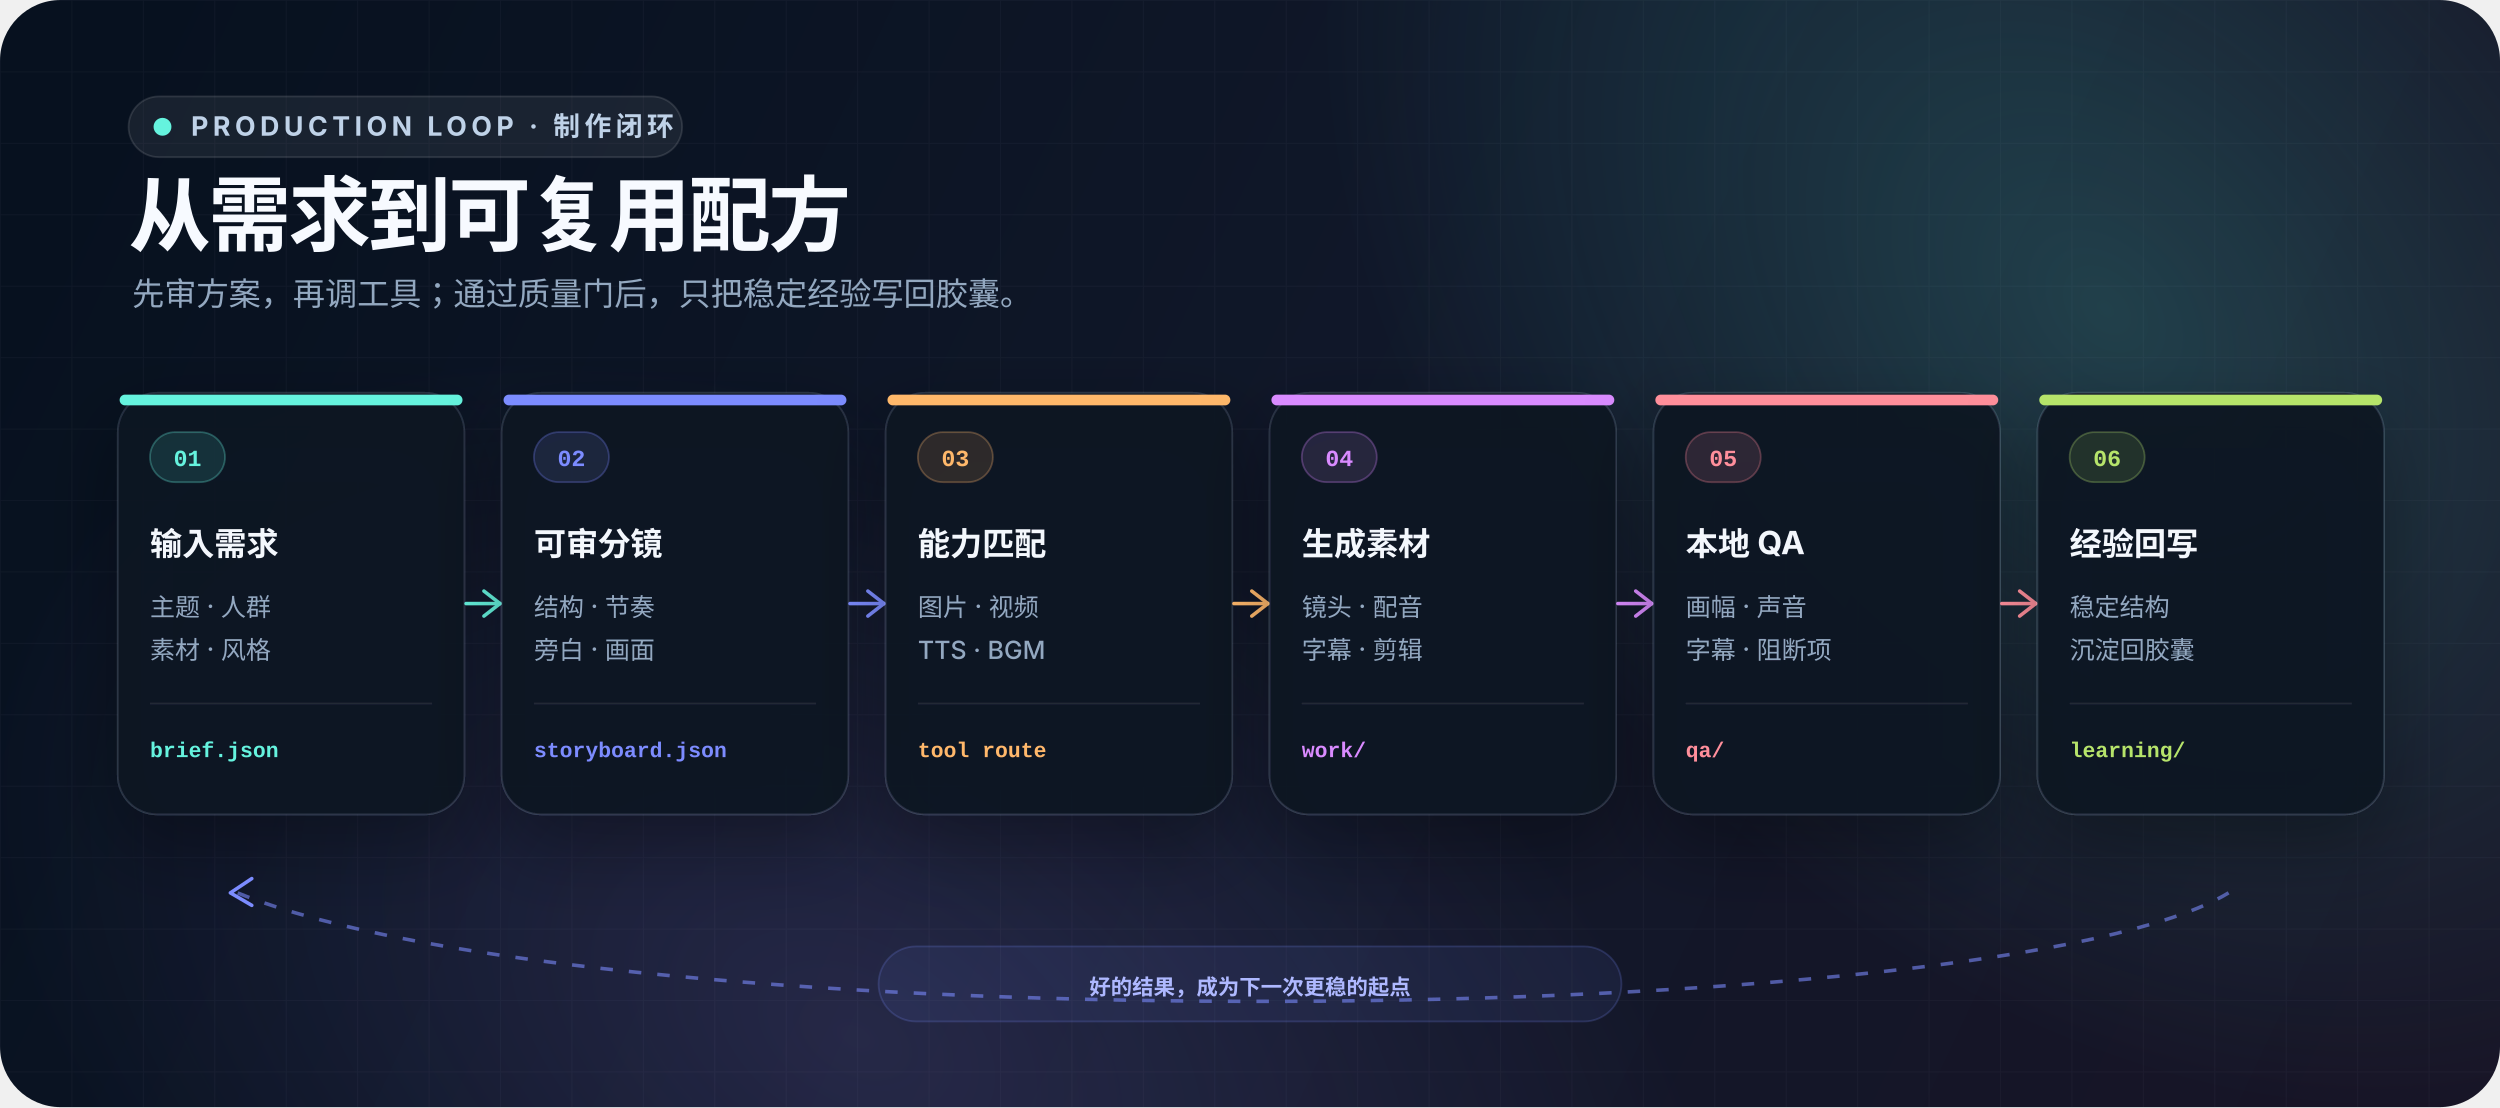
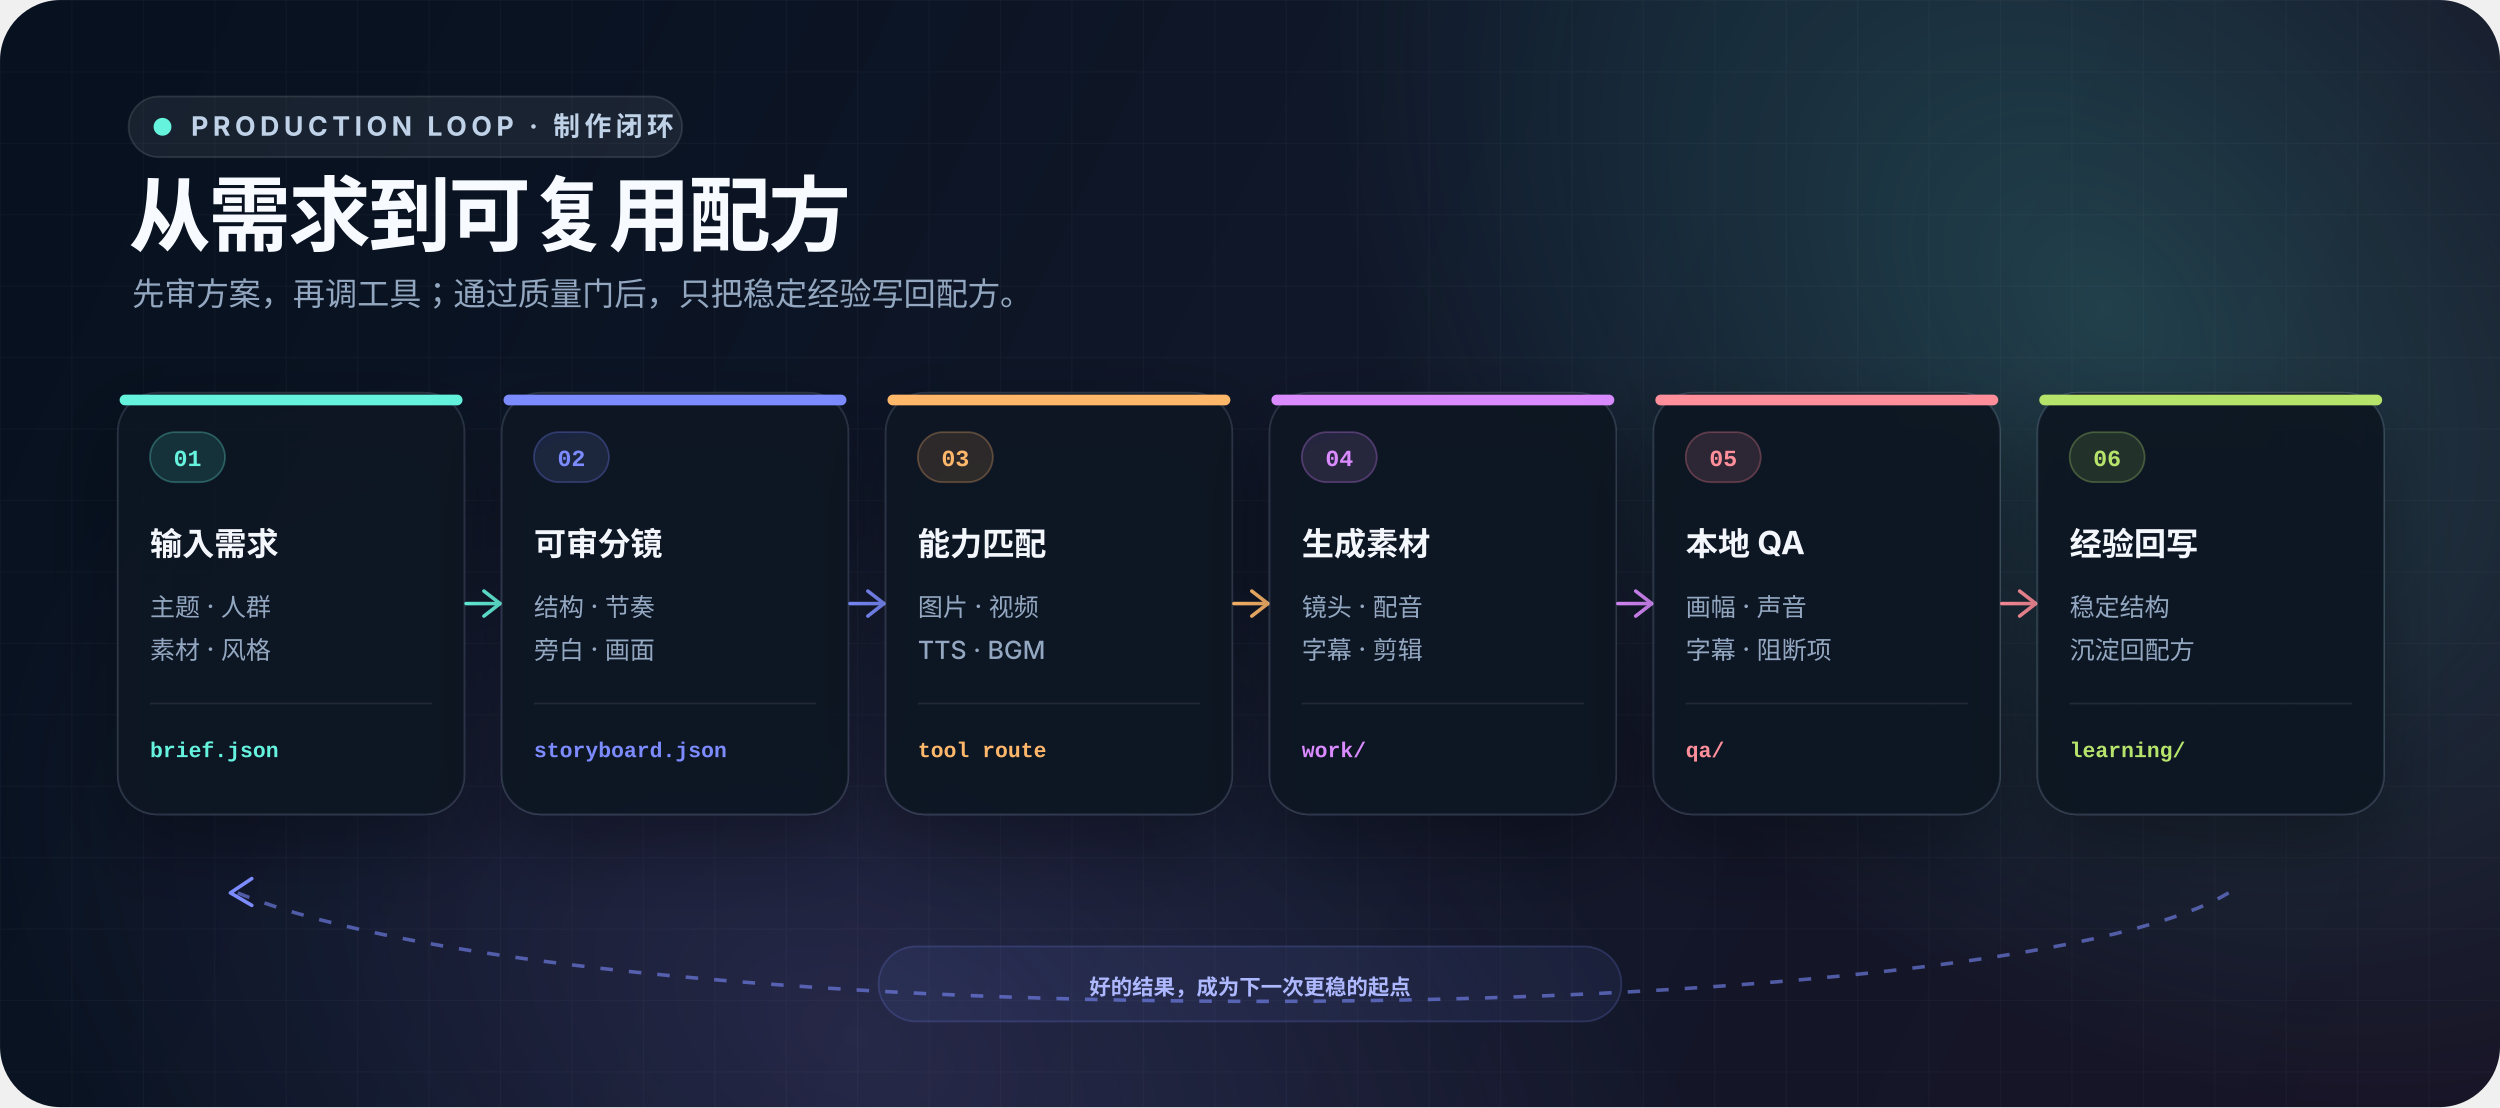
<svg xmlns="http://www.w3.org/2000/svg" width="1400" height="620" viewBox="0 0 1400 620" fill="none" role="img" aria-labelledby="title desc">
  <defs>
    <linearGradient id="bg" x1="64" y1="18" x2="1340" y2="620" gradientUnits="userSpaceOnUse">
      <stop stop-color="#07111F" />
      <stop offset="0.55" stop-color="#11182A" />
      <stop offset="1" stop-color="#171426" />
    </linearGradient>
    <radialGradient id="glowC" cx="0" cy="0" r="1" gradientUnits="userSpaceOnUse" gradientTransform="translate(1180 170) rotate(137) scale(360 520)">
      <stop stop-color="#56E6D6" stop-opacity=".2" />
      <stop offset="1" stop-color="#56E6D6" stop-opacity="0" />
    </radialGradient>
    <radialGradient id="glowV" cx="0" cy="0" r="1" gradientUnits="userSpaceOnUse" gradientTransform="translate(480 580) rotate(-62) scale(330 520)">
      <stop stop-color="#A78BFA" stop-opacity=".15" />
      <stop offset="1" stop-color="#A78BFA" stop-opacity="0" />
    </radialGradient>
    <linearGradient id="accent" x1="0" y1="0" x2="1" y2="1">
      <stop stop-color="#65F3DE" />
      <stop offset="1" stop-color="#7C8CFF" />
    </linearGradient>
    <pattern id="grid" width="40" height="40" patternUnits="userSpaceOnUse">
      <path d="M40 0H0V40" stroke="#B5C7DC" stroke-opacity=".045" />
    </pattern>
    <filter id="shadow" x="-20%" y="-20%" width="140%" height="150%">
      <feDropShadow dx="0" dy="18" stdDeviation="22" flood-color="#00030A" flood-opacity=".34" />
    </filter>
    <style>
      .sans{font-family:Inter,-apple-system,BlinkMacSystemFont,"Segoe UI","Noto Sans SC","Microsoft YaHei",sans-serif}
      .mono{font-family:"SFMono-Regular",Consolas,"Liberation Mono",monospace}
      .eyebrow{font-size:15px;font-weight:750;letter-spacing:2.5px}
      .title{font-size:46px;font-weight:780;letter-spacing:-1.2px}
      .subtitle{font-size:18px;font-weight:450}
      .section{font-size:17px;font-weight:740}
      .label{font-size:18px;font-weight:720}
      .body{font-size:14px;font-weight:480}
      .small{font-size:12px;font-weight:620}
      .num{font-size:13px;font-weight:800}
    </style>
  </defs>
  <rect width="1400" height="620" rx="34" fill="url(#bg)" />
  <rect width="1400" height="620" rx="34" fill="url(#grid)" />
  <rect width="1400" height="620" rx="34" fill="url(#glowC)" />
  <rect width="1400" height="620" rx="34" fill="url(#glowV)" />
  <g class="sans">
    <g transform="translate(72 54)">
      <rect width="310" height="34" rx="17" fill="#FFFFFF" fill-opacity=".07" stroke="#FFFFFF" stroke-opacity=".12" />
      <circle cx="19" cy="17" r="5" fill="#65F3DE" />
      <text x="35" y="22" class="eyebrow" fill="#BFD2E8">PRODUCTION LOOP · 制作闭环</text>
    </g>
    <text x="72" y="137" class="title" fill="#F7FAFF">从需求到可复用配方</text>
-     <text x="74" y="171" class="subtitle" fill="#93A8C0">先审方案，再调工具；通过质量门后，只把稳定经验写回胶囊。</text>
+     <text x="74" y="171" class="subtitle" fill="#93A8C0">先审方案，再调工具；通过质量门后，只把稳定经验写回配方。</text>
  </g>
  <g transform="translate(66 220)" class="sans">
    <g transform="translate(0 0)" filter="url(#shadow)">
      <rect width="194" height="236" rx="22" fill="#0D1524" fill-opacity=".94" stroke="#D6EAFF" stroke-opacity=".13" />
      <rect x="1" y="1" width="192" height="6" rx="3" fill="#65F3DE" />
      <rect x="18" y="22" width="42" height="28" rx="14" fill="#65F3DE" fill-opacity=".13" stroke="#65F3DE" stroke-opacity=".28" />
      <text x="39" y="41" text-anchor="middle" class="num mono" fill="#65F3DE">01</text>
      <text x="18" y="91" class="label" fill="#F3F7FC">输入需求</text>
      <text x="18" y="125" class="body" fill="#93A8C0">主题 · 人群</text>
      <text x="18" y="149" class="body" fill="#93A8C0">素材 · 风格</text>
      <path d="M18 174H176" stroke="#FFFFFF" stroke-opacity=".09" />
      <text x="18" y="204" class="small mono" fill="#65F3DE">brief.json</text>
    </g>
    <path d="M195 118H214" stroke="#65F3DE" stroke-width="2" stroke-linecap="round" />
    <path d="M205 111L214 118L205 125" stroke="#65F3DE" stroke-width="2" fill="none" stroke-linecap="round" stroke-linejoin="round" />
    <g transform="translate(215 0)" filter="url(#shadow)">
      <rect width="194" height="236" rx="22" fill="#0D1524" fill-opacity=".94" stroke="#D6EAFF" stroke-opacity=".13" />
      <rect x="1" y="1" width="192" height="6" rx="3" fill="#7C8CFF" />
      <rect x="18" y="22" width="42" height="28" rx="14" fill="#7C8CFF" fill-opacity=".13" stroke="#7C8CFF" stroke-opacity=".28" />
      <text x="39" y="41" text-anchor="middle" class="num mono" fill="#7C8CFF">02</text>
      <text x="18" y="91" class="label" fill="#F3F7FC">可审分镜</text>
      <text x="18" y="125" class="body" fill="#93A8C0">结构 · 节奏</text>
      <text x="18" y="149" class="body" fill="#93A8C0">旁白 · 画面</text>
      <path d="M18 174H176" stroke="#FFFFFF" stroke-opacity=".09" />
      <text x="18" y="204" class="small mono" fill="#7C8CFF">storyboard.json</text>
    </g>
    <path d="M410 118H429" stroke="#7C8CFF" stroke-width="2" stroke-linecap="round" />
    <path d="M420 111L429 118L420 125" stroke="#7C8CFF" stroke-width="2" fill="none" stroke-linecap="round" stroke-linejoin="round" />
    <g transform="translate(430 0)" filter="url(#shadow)">
      <rect width="194" height="236" rx="22" fill="#0D1524" fill-opacity=".94" stroke="#D6EAFF" stroke-opacity=".13" />
      <rect x="1" y="1" width="192" height="6" rx="3" fill="#FFB86B" />
      <rect x="18" y="22" width="42" height="28" rx="14" fill="#FFB86B" fill-opacity=".13" stroke="#FFB86B" stroke-opacity=".28" />
      <text x="39" y="41" text-anchor="middle" class="num mono" fill="#FFB86B">03</text>
      <text x="18" y="91" class="label" fill="#F3F7FC">能力匹配</text>
      <text x="18" y="125" class="body" fill="#93A8C0">图片 · 视频</text>
      <text x="18" y="149" class="body" fill="#93A8C0">TTS · BGM</text>
      <path d="M18 174H176" stroke="#FFFFFF" stroke-opacity=".09" />
      <text x="18" y="204" class="small mono" fill="#FFB86B">tool route</text>
    </g>
    <path d="M625 118H644" stroke="#FFB86B" stroke-width="2" stroke-linecap="round" />
    <path d="M635 111L644 118L635 125" stroke="#FFB86B" stroke-width="2" fill="none" stroke-linecap="round" stroke-linejoin="round" />
    <g transform="translate(645 0)" filter="url(#shadow)">
      <rect width="194" height="236" rx="22" fill="#0D1524" fill-opacity=".94" stroke="#D6EAFF" stroke-opacity=".13" />
      <rect x="1" y="1" width="192" height="6" rx="3" fill="#D98BFF" />
      <rect x="18" y="22" width="42" height="28" rx="14" fill="#D98BFF" fill-opacity=".13" stroke="#D98BFF" stroke-opacity=".28" />
      <text x="39" y="41" text-anchor="middle" class="num mono" fill="#D98BFF">04</text>
      <text x="18" y="91" class="label" fill="#F3F7FC">生成素材</text>
      <text x="18" y="125" class="body" fill="#93A8C0">镜头 · 配音</text>
      <text x="18" y="149" class="body" fill="#93A8C0">字幕 · 剪辑</text>
      <path d="M18 174H176" stroke="#FFFFFF" stroke-opacity=".09" />
      <text x="18" y="204" class="small mono" fill="#D98BFF">work/</text>
    </g>
    <path d="M840 118H859" stroke="#D98BFF" stroke-width="2" stroke-linecap="round" />
    <path d="M850 111L859 118L850 125" stroke="#D98BFF" stroke-width="2" fill="none" stroke-linecap="round" stroke-linejoin="round" />
    <g transform="translate(860 0)" filter="url(#shadow)">
      <rect width="194" height="236" rx="22" fill="#0D1524" fill-opacity=".94" stroke="#D6EAFF" stroke-opacity=".13" />
      <rect x="1" y="1" width="192" height="6" rx="3" fill="#FF8F9B" />
      <rect x="18" y="22" width="42" height="28" rx="14" fill="#FF8F9B" fill-opacity=".13" stroke="#FF8F9B" stroke-opacity=".28" />
      <text x="39" y="41" text-anchor="middle" class="num mono" fill="#FF8F9B">05</text>
      <text x="18" y="91" class="label" fill="#F3F7FC">本地 QA</text>
      <text x="18" y="125" class="body" fill="#93A8C0">画幅 · 声音</text>
      <text x="18" y="149" class="body" fill="#93A8C0">字幕 · 阻断项</text>
      <path d="M18 174H176" stroke="#FFFFFF" stroke-opacity=".09" />
      <text x="18" y="204" class="small mono" fill="#FF8F9B">qa/</text>
    </g>
    <path d="M1055 118H1074" stroke="#FF8F9B" stroke-width="2" stroke-linecap="round" />
    <path d="M1065 111L1074 118L1065 125" stroke="#FF8F9B" stroke-width="2" fill="none" stroke-linecap="round" stroke-linejoin="round" />
    <g transform="translate(1075 0)" filter="url(#shadow)">
      <rect width="194" height="236" rx="22" fill="#0D1524" fill-opacity=".94" stroke="#D6EAFF" stroke-opacity=".13" />
      <rect x="1" y="1" width="192" height="6" rx="3" fill="#B6E46B" />
      <rect x="18" y="22" width="42" height="28" rx="14" fill="#B6E46B" fill-opacity=".13" stroke="#B6E46B" stroke-opacity=".28" />
      <text x="39" y="41" text-anchor="middle" class="num mono" fill="#B6E46B">06</text>
      <text x="18" y="91" class="label" fill="#F3F7FC">经验回写</text>
      <text x="18" y="125" class="body" fill="#93A8C0">稳定结构</text>
-       <text x="18" y="149" class="body" fill="#93A8C0">沉淀回胶囊</text>
+       <text x="18" y="149" class="body" fill="#93A8C0">沉淀回配方</text>
      <path d="M18 174H176" stroke="#FFFFFF" stroke-opacity=".09" />
      <text x="18" y="204" class="small mono" fill="#B6E46B">learning/</text>
    </g>
  </g>
  <path d="M1248 500C1120 578 338 584 133 500" stroke="#7C8CFF" stroke-opacity=".58" stroke-width="2" stroke-dasharray="7 9" />
  <path d="M141 492L129 500L141 507" stroke="#7C8CFF" stroke-width="2" fill="none" stroke-linecap="round" stroke-linejoin="round" />
  <g class="sans">
    <rect x="492" y="530" width="416" height="42" rx="21" fill="#7C8CFF" fill-opacity=".08" stroke="#7C8CFF" stroke-opacity=".2" />
    <text x="700" y="557" text-anchor="middle" class="small mono" fill="#AEB8FF">好的结果，成为下一次更稳的起点</text>
  </g>
</svg>
